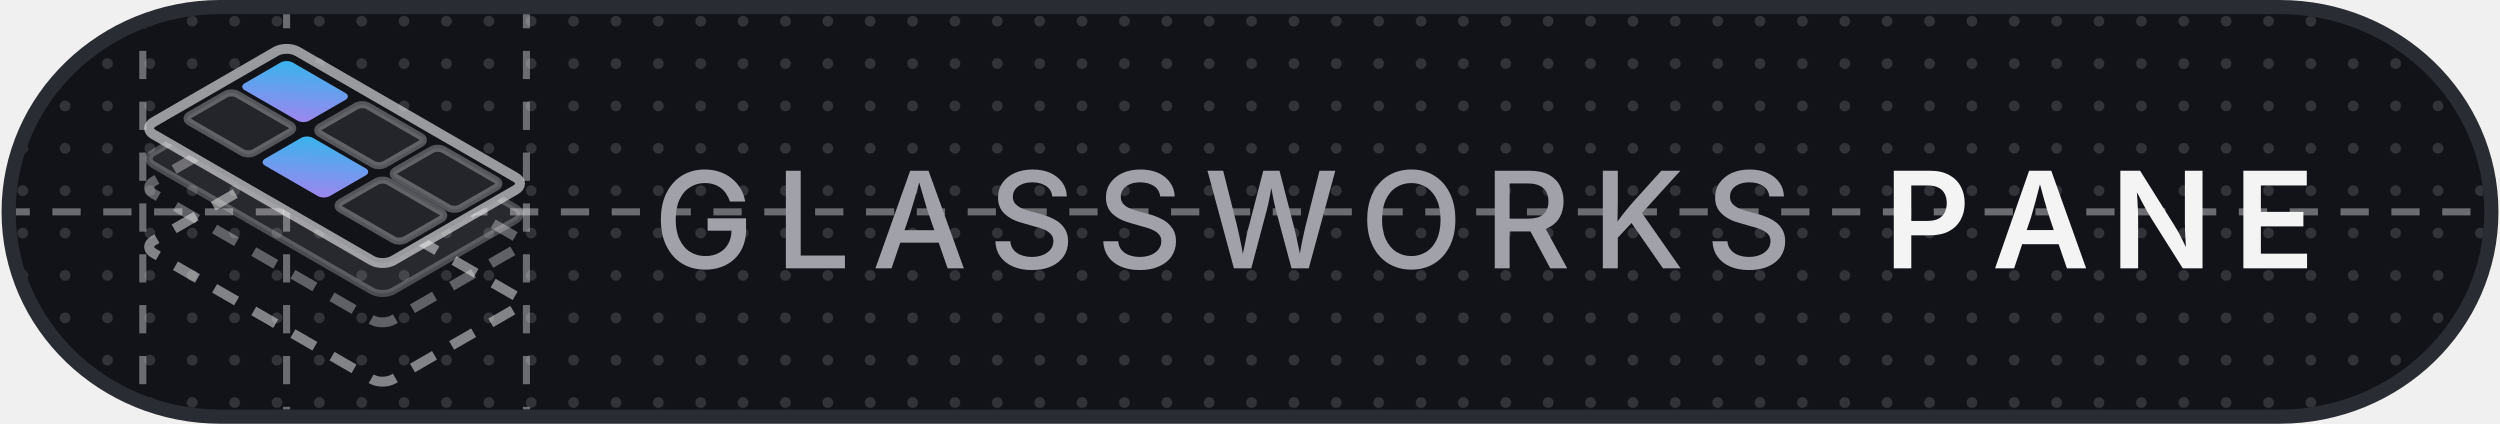
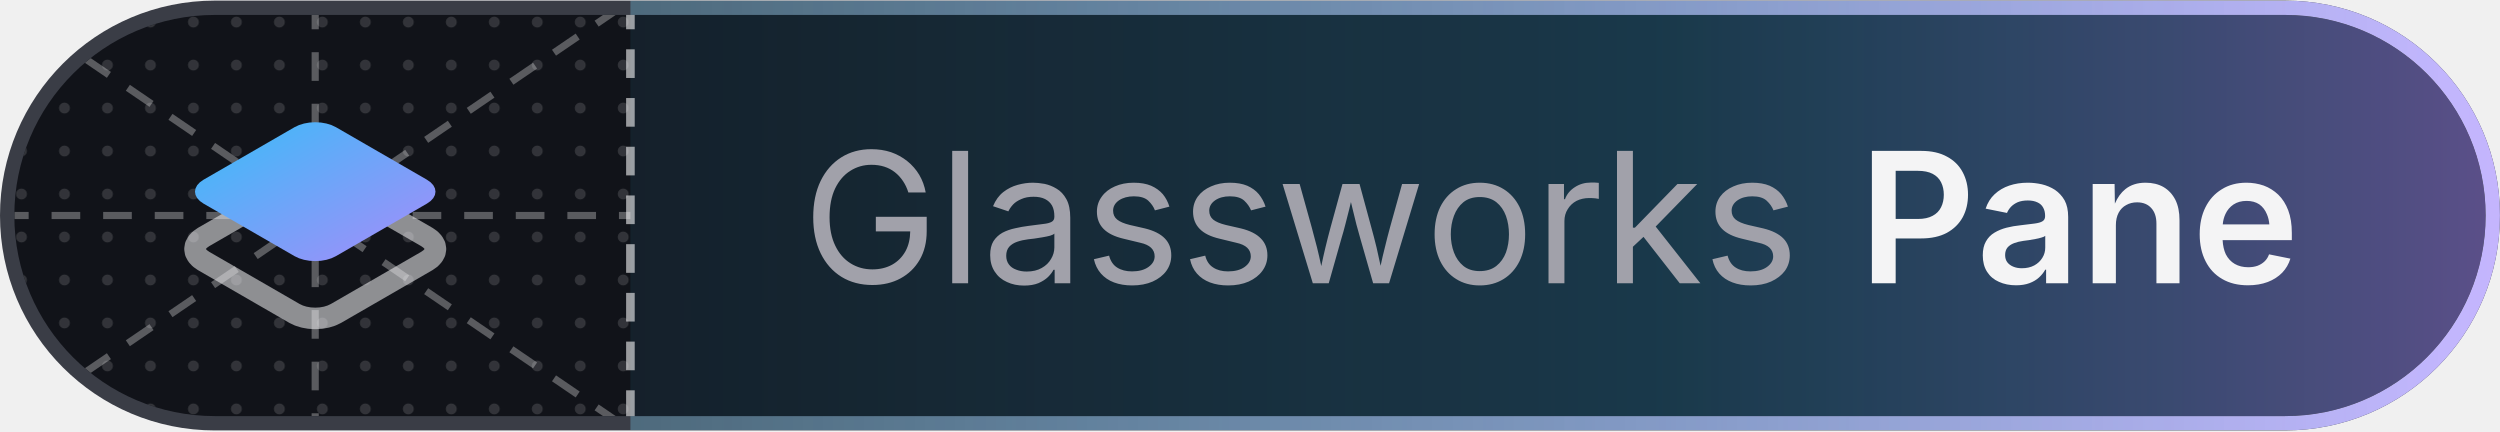
- <svg xmlns="http://www.w3.org/2000/svg" role="img" aria-label="Glassworks pane" viewBox="0 0 176.78 30" width="177" height="30">
+ <svg xmlns="http://www.w3.org/2000/svg" role="img" aria-label="Glassworks Pane" viewBox="0 0 174.49 30" width="174" height="30">
  <defs>
    <linearGradient id="lit" x1="0" y1="0" x2="1" y2="1">
      <stop offset="0" stop-color="#38bdf8" />
      <stop offset="1" stop-color="#a78bfa" />
    </linearGradient>
    <linearGradient id="litH" x1="0" y1="0" x2="1" y2="0">
      <stop offset="0" stop-color="#38bdf8" />
      <stop offset="1" stop-color="#a78bfa" />
    </linearGradient>
    <linearGradient id="ember" x1="0" y1="0" x2="1" y2="1">
      <stop offset="0" stop-color="#fdba74" />
      <stop offset="1" stop-color="#f43f5e" />
    </linearGradient>
    <linearGradient id="emberH" x1="0" y1="0" x2="1" y2="0">
      <stop offset="0" stop-color="#fdba74" />
      <stop offset="1" stop-color="#f43f5e" />
    </linearGradient>
    <pattern id="dot" width="3" height="3" patternUnits="userSpaceOnUse">
      <circle cx="1.5" cy="1.5" r=".38" fill="#ffffff" fill-opacity=".14" />
    </pattern>
    <pattern id="dotL" width="9" height="9" patternUnits="userSpaceOnUse">
      <circle cx="4.5" cy="4.5" r=".9" fill="#ffffff" fill-opacity=".09" />
    </pattern>
    <radialGradient id="haze" cx=".5" cy="0" r=".9">
      <stop offset="0" stop-color="#ffffff" stop-opacity=".06" />
      <stop offset="1" stop-color="#ffffff" stop-opacity="0" />
    </radialGradient>
    <radialGradient id="litHaze" cx=".1" cy=".5" r=".7">
      <stop offset="0" stop-color="#38bdf8" stop-opacity=".22" />
      <stop offset=".6" stop-color="#a78bfa" stop-opacity=".06" />
      <stop offset="1" stop-color="#a78bfa" stop-opacity="0" />
    </radialGradient>
    <radialGradient id="emberHaze" cx=".05" cy="1" r=".8">
      <stop offset="0" stop-color="#f43f5e" stop-opacity=".2" />
      <stop offset=".6" stop-color="#fdba74" stop-opacity=".05" />
      <stop offset="1" stop-color="#fdba74" stop-opacity="0" />
    </radialGradient>
    <filter id="softL" x="-50%" y="-50%" width="200%" height="200%">
      <feGaussianBlur stdDeviation="8" />
    </filter>
  </defs>
+   <defs>
+     <linearGradient id="sweep" gradientUnits="userSpaceOnUse" x1="44" y1="0" x2="174.488" y2="0">
+       <stop offset="0" stop-color="#38bdf8" stop-opacity="0.08" />
+       <stop offset=".55" stop-color="#38bdf8" stop-opacity="0.22" />
+       <stop offset="1" stop-color="#a78bfa" stop-opacity="0.5" />
+     </linearGradient>
+     <linearGradient id="rim" gradientUnits="userSpaceOnUse" x1="44" y1="0" x2="174.488" y2="0">
+       <stop offset="0" stop-color="#7dd3fc" />
+       <stop offset="1" stop-color="#c4b5fd" />
+     </linearGradient>
+     <linearGradient id="ramp" gradientUnits="userSpaceOnUse" x1="44" y1="0" x2="170.488" y2="0">
+       <stop offset="0" stop-color="#fff" stop-opacity=".3" />
+       <stop offset="1" stop-color="#fff" />
+     </linearGradient>
+     <mask id="lit-edge" maskUnits="userSpaceOnUse" x="44" y="0" width="130.488" height="30">
+       <rect x="44" width="130.488" height="30" fill="url(#ramp)" />
+     </mask>
+   </defs>
  <clipPath id="clip">
-     <rect x="1" y="1" width="174.78" height="28" rx="14.5" />
+     <rect x="1" y="1" width="172.488" height="28" rx="14" />
  </clipPath>
-   <rect x=".5" y=".5" width="175.78" height="29" rx="15" fill="#111319" />
+   <rect x=".5" y=".5" width="173.488" height="29" rx="14.5" fill="#111319" />
  <g clip-path="url(#clip)">
-     <rect width="176.78" height="30" fill="url(#dot)" />
-     <path d="M10.00 0V30M20.18 0V30M37.16 0V30" stroke="#f4f4f5" stroke-opacity="0.4" stroke-width="0.5" stroke-dasharray="2 1.6" fill="none" />
-     <path d="M0 15H176.78" stroke="#f4f4f5" stroke-opacity="0.4" stroke-width="0.5" stroke-dasharray="2 1.6" fill="none" />
-     <g transform="matrix(0.08487049 0.049 -0.08487049 0.049 20.18446 11.6)">
-       <rect x="0" y="0" width="200" height="120" rx="9" fill="none" stroke="#f4f4f5" stroke-opacity="0.5" stroke-width=".7" stroke-dasharray="1.8 1.4" vector-effect="non-scaling-stroke" />
-     </g>
-     <g transform="matrix(0.08487049 0.049 -0.08487049 0.049 20.18446 7.4)">
-       <rect x="0" y="0" width="200" height="120" rx="9" fill="none" stroke="#f4f4f5" stroke-opacity="0.35" stroke-width=".7" stroke-dasharray="1.8 1.4" vector-effect="non-scaling-stroke" />
-     </g>
-     <g transform="matrix(0.08487049 0.049 -0.08487049 0.049 20.18446 5.356)">
-       <rect x="0" y="0" width="200" height="120" rx="9" fill="#f4f4f5" fill-opacity=".1" stroke="#f4f4f5" stroke-opacity=".25" stroke-width=".5" vector-effect="non-scaling-stroke" />
-     </g>
-     <g transform="matrix(0.08487049 0.049 -0.08487049 0.049 20.18446 3.2)">
-       <rect x="0" y="0" width="200" height="120" rx="9" fill="#111319" stroke="#f4f4f5" stroke-opacity="0.6" stroke-width=".7" vector-effect="non-scaling-stroke" />
-       <rect x="10" y="10" width="54" height="40" rx="5" fill="url(#lit)" fill-opacity=".95" vector-effect="non-scaling-stroke" />
-       <rect x="73" y="10" width="54" height="40" rx="5" fill="#f4f4f5" fill-opacity=".08" stroke="#f4f4f5" stroke-opacity=".3" stroke-width=".5" vector-effect="non-scaling-stroke" />
-       <rect x="136" y="10" width="54" height="40" rx="5" fill="#f4f4f5" fill-opacity=".08" stroke="#f4f4f5" stroke-opacity=".3" stroke-width=".5" vector-effect="non-scaling-stroke" />
-       <rect x="10" y="56" width="54" height="40" rx="5" fill="#f4f4f5" fill-opacity=".08" stroke="#f4f4f5" stroke-opacity=".3" stroke-width=".5" vector-effect="non-scaling-stroke" />
-       <rect x="73" y="56" width="54" height="40" rx="5" fill="url(#lit)" fill-opacity=".95" vector-effect="non-scaling-stroke" />
-       <rect x="136" y="56" width="54" height="40" rx="5" fill="#f4f4f5" fill-opacity=".08" stroke="#f4f4f5" stroke-opacity=".3" stroke-width=".5" vector-effect="non-scaling-stroke" />
-     </g>
-     <path d="M49.83 19.09L49.83 19.09Q48.89 19.09 48.18 18.66Q47.48 18.23 47.08 17.43Q46.68 16.64 46.68 15.55L46.68 15.55Q46.68 14.44 47.08 13.65Q47.49 12.85 48.19 12.42Q48.89 12.00 49.78 12.00L49.78 12.00Q50.34 12.00 50.82 12.16Q51.31 12.32 51.69 12.63Q52.07 12.93 52.32 13.35Q52.57 13.77 52.65 14.27L52.65 14.27L51.57 14.27Q51.47 13.97 51.31 13.73Q51.15 13.48 50.92 13.31Q50.70 13.14 50.41 13.05Q50.13 12.96 49.79 12.96L49.79 12.96Q49.21 12.96 48.74 13.26Q48.27 13.55 48.00 14.13Q47.73 14.71 47.73 15.54Q47.73 16.38 48.00 16.95Q48.27 17.53 48.75 17.83Q49.22 18.13 49.83 18.13L49.83 18.13Q50.39 18.13 50.80 17.90Q51.22 17.68 51.45 17.26L51.45 17.26Q51.67 16.87 51.68 16.33L51.68 16.33L49.99 16.33L49.99 15.46L52.71 15.46L52.71 16.25Q52.71 17.12 52.34 17.76Q51.97 18.40 51.32 18.74Q50.67 19.09 49.83 19.09ZM59.71 19.00L55.53 19.00L55.53 12.09L56.58 12.09L56.58 18.09L59.71 18.09L59.71 19.00ZM63.01 19.00L61.87 19.00L64.33 12.09L65.63 12.09L68.13 19.00L66.98 19.00L66.35 17.18L63.63 17.18L63.01 19.00ZM63.93 16.30L66.04 16.30L65.64 15.15Q65.48 14.69 65.30 14.05L65.30 14.05Q65.15 13.56 64.97 12.92L64.97 12.92Q64.80 13.57 64.65 14.06L64.65 14.06Q64.46 14.71 64.32 15.15L64.32 15.15L63.93 16.30ZM72.95 19.12L72.95 19.12Q72.18 19.12 71.61 18.87Q71.04 18.62 70.71 18.17Q70.39 17.71 70.36 17.08L70.36 17.08L71.42 17.08Q71.45 17.46 71.66 17.70Q71.88 17.95 72.21 18.07Q72.55 18.19 72.95 18.19L72.95 18.19Q73.39 18.19 73.73 18.05Q74.07 17.91 74.27 17.66Q74.47 17.41 74.47 17.07L74.47 17.07Q74.47 16.77 74.29 16.58Q74.12 16.39 73.83 16.26Q73.53 16.13 73.16 16.04L73.16 16.04L72.35 15.81Q71.50 15.59 71.02 15.14Q70.55 14.70 70.55 13.99L70.55 13.99Q70.55 13.39 70.87 12.94Q71.19 12.49 71.75 12.24Q72.30 12.00 73.00 12.00L73.00 12.00Q73.71 12.00 74.25 12.24Q74.79 12.49 75.10 12.92Q75.41 13.35 75.42 13.91L75.42 13.91L74.39 13.91Q74.34 13.43 73.95 13.17Q73.56 12.91 72.98 12.91L72.98 12.91Q72.56 12.91 72.25 13.04Q71.94 13.17 71.77 13.40Q71.60 13.63 71.60 13.93L71.60 13.93Q71.60 14.25 71.80 14.46Q72.01 14.66 72.30 14.78Q72.59 14.89 72.85 14.96L72.85 14.96L73.52 15.14Q73.85 15.22 74.20 15.37Q74.55 15.51 74.85 15.73Q75.15 15.96 75.33 16.29Q75.51 16.62 75.51 17.09L75.51 17.09Q75.51 17.67 75.21 18.13Q74.91 18.59 74.34 18.85Q73.76 19.12 72.95 19.12ZM80.59 19.12L80.59 19.12Q79.81 19.12 79.24 18.87Q78.67 18.62 78.35 18.17Q78.03 17.71 78.00 17.08L78.00 17.08L79.06 17.08Q79.09 17.46 79.30 17.70Q79.51 17.95 79.85 18.07Q80.19 18.19 80.58 18.19L80.58 18.19Q81.03 18.19 81.37 18.05Q81.71 17.91 81.91 17.66Q82.11 17.41 82.11 17.07L82.11 17.07Q82.11 16.77 81.93 16.58Q81.76 16.39 81.46 16.26Q81.17 16.13 80.79 16.04L80.79 16.04L79.99 15.81Q79.14 15.59 78.66 15.14Q78.19 14.70 78.19 13.99L78.19 13.99Q78.19 13.39 78.51 12.94Q78.83 12.49 79.39 12.24Q79.94 12.00 80.64 12.00L80.64 12.00Q81.35 12.00 81.89 12.24Q82.43 12.49 82.73 12.92Q83.04 13.35 83.06 13.91L83.06 13.91L82.03 13.91Q81.98 13.43 81.59 13.17Q81.20 12.91 80.61 12.91L80.61 12.91Q80.19 12.91 79.89 13.04Q79.58 13.17 79.41 13.40Q79.24 13.63 79.24 13.93L79.24 13.93Q79.24 14.25 79.44 14.46Q79.64 14.66 79.93 14.78Q80.22 14.89 80.49 14.96L80.49 14.96L81.16 15.14Q81.49 15.22 81.84 15.37Q82.19 15.51 82.49 15.73Q82.78 15.96 82.97 16.29Q83.15 16.62 83.15 17.09L83.15 17.09Q83.15 17.67 82.85 18.13Q82.55 18.59 81.97 18.85Q81.40 19.12 80.59 19.12ZM88.48 19.00L87.25 19.00L85.38 12.09L86.49 12.09L87.49 16.05Q87.58 16.42 87.66 16.81Q87.74 17.20 87.82 17.61L87.82 17.61Q87.85 17.79 87.88 17.98L87.88 17.98Q87.92 17.79 87.96 17.61L87.96 17.61Q88.04 17.20 88.12 16.81Q88.20 16.42 88.30 16.05L88.30 16.05L89.33 12.09L90.48 12.09L91.50 16.05Q91.60 16.42 91.68 16.81Q91.77 17.20 91.85 17.61L91.85 17.61Q91.88 17.79 91.92 17.97L91.92 17.97L91.98 17.61Q92.06 17.20 92.14 16.81Q92.23 16.42 92.31 16.05L92.31 16.05L93.31 12.09L94.43 12.09L92.55 19.00L91.33 19.00L90.23 14.90Q90.10 14.42 90.00 13.86L90.00 13.86Q89.95 13.59 89.90 13.31L89.90 13.31Q89.85 13.57 89.81 13.81L89.81 13.81Q89.71 14.37 89.57 14.90L89.57 14.90L88.48 19.00ZM99.82 19.09L99.82 19.09Q98.92 19.09 98.21 18.67Q97.50 18.24 97.10 17.45Q96.69 16.65 96.69 15.55L96.69 15.55Q96.69 14.44 97.10 13.64Q97.50 12.85 98.21 12.42Q98.92 12.00 99.82 12.00L99.82 12.00Q100.71 12.00 101.41 12.42Q102.12 12.85 102.52 13.64Q102.93 14.44 102.93 15.55L102.93 15.55Q102.93 16.65 102.52 17.45Q102.12 18.24 101.41 18.67Q100.71 19.09 99.82 19.09ZM99.82 18.13L99.82 18.13Q100.40 18.13 100.87 17.83Q101.34 17.54 101.61 16.96Q101.88 16.38 101.88 15.55L101.88 15.55Q101.88 14.70 101.61 14.13Q101.34 13.55 100.87 13.26Q100.40 12.96 99.82 12.96L99.82 12.96Q99.22 12.96 98.75 13.26Q98.28 13.55 98.01 14.13Q97.74 14.71 97.74 15.55L97.74 15.55Q97.74 16.38 98.01 16.96Q98.28 17.53 98.75 17.83Q99.22 18.13 99.82 18.13ZM106.77 19.00L105.72 19.00L105.72 12.09L108.19 12.09Q108.99 12.09 109.53 12.36Q110.06 12.64 110.32 13.13Q110.59 13.62 110.59 14.26L110.59 14.26Q110.59 14.90 110.32 15.38Q110.05 15.86 109.52 16.12L109.52 16.12Q109.43 16.17 109.33 16.21L109.33 16.21L110.85 19.00L109.65 19.00L108.25 16.39Q108.22 16.39 108.18 16.39L108.18 16.39L106.77 16.39L106.77 19.00ZM106.77 12.99L106.77 15.48L108.08 15.48Q108.59 15.48 108.91 15.34Q109.22 15.19 109.37 14.92Q109.52 14.64 109.52 14.26L109.52 14.26Q109.52 13.87 109.37 13.59Q109.22 13.30 108.90 13.15Q108.59 12.99 108.07 12.99L108.07 12.99L106.77 12.99ZM114.43 19.00L113.37 19.00L113.37 12.09L114.43 12.09L114.43 14.30L114.41 15.68Q114.50 15.56 114.58 15.45L114.58 15.45Q114.80 15.15 115.05 14.85Q115.29 14.55 115.57 14.24L115.57 14.24L117.51 12.09L118.86 12.09L116.14 15.08L118.88 19.00L117.63 19.00L115.40 15.79L114.43 16.83L114.43 19.00ZM123.72 19.12L123.72 19.12Q122.95 19.12 122.38 18.87Q121.81 18.62 121.49 18.17Q121.16 17.71 121.13 17.08L121.13 17.08L122.19 17.08Q122.22 17.46 122.44 17.70Q122.65 17.95 122.99 18.07Q123.32 18.19 123.72 18.19L123.72 18.19Q124.16 18.19 124.50 18.05Q124.84 17.91 125.04 17.66Q125.24 17.41 125.24 17.07L125.24 17.07Q125.24 16.77 125.07 16.58Q124.89 16.39 124.60 16.26Q124.30 16.13 123.93 16.04L123.93 16.04L123.12 15.81Q122.27 15.59 121.80 15.14Q121.32 14.70 121.32 13.99L121.32 13.99Q121.32 13.39 121.64 12.94Q121.97 12.49 122.52 12.24Q123.07 12.00 123.77 12.00L123.77 12.00Q124.48 12.00 125.02 12.24Q125.56 12.49 125.87 12.92Q126.18 13.35 126.19 13.91L126.19 13.91L125.16 13.91Q125.11 13.43 124.72 13.17Q124.34 12.91 123.75 12.91L123.75 12.91Q123.33 12.91 123.02 13.04Q122.71 13.17 122.54 13.40Q122.37 13.63 122.37 13.93L122.37 13.93Q122.37 14.25 122.58 14.46Q122.78 14.66 123.07 14.78Q123.36 14.89 123.62 14.96L123.62 14.96L124.29 15.14Q124.62 15.22 124.97 15.37Q125.32 15.51 125.62 15.73Q125.92 15.96 126.10 16.29Q126.28 16.62 126.28 17.09L126.28 17.09Q126.28 17.67 125.98 18.13Q125.68 18.59 125.11 18.85Q124.54 19.12 123.72 19.12Z" fill="#a1a1aa" />
-     <path d="M135.21 19.00L133.97 19.00L133.97 12.09L136.56 12.09Q137.35 12.09 137.89 12.39Q138.43 12.68 138.71 13.20Q138.99 13.72 138.99 14.38L138.99 14.38Q138.99 15.04 138.71 15.55Q138.43 16.07 137.88 16.37Q137.33 16.66 136.54 16.66L136.54 16.66L135.21 16.66L135.21 19.00ZM135.21 13.13L135.21 15.64L136.37 15.64Q136.84 15.64 137.14 15.48Q137.44 15.32 137.58 15.03Q137.72 14.74 137.72 14.38Q137.72 14.01 137.58 13.73Q137.44 13.44 137.14 13.29Q136.84 13.13 136.36 13.13L136.36 13.13L135.21 13.13ZM142.49 19.00L141.14 19.00L143.55 12.09L145.12 12.09L147.59 19.00L146.23 19.00L145.64 17.29L143.06 17.29L142.49 19.00ZM143.38 16.29L145.30 16.29L145.00 15.41Q144.82 14.85 144.62 14.15L144.62 14.15Q144.48 13.65 144.32 13.05L144.32 13.05Q144.17 13.66 144.03 14.16L144.03 14.16Q143.84 14.87 143.68 15.41L143.68 15.41L143.38 16.29ZM151.27 19.00L150.01 19.00L150.01 12.09L151.41 12.09L153.80 15.90Q153.95 16.13 154.12 16.43Q154.28 16.73 154.46 17.10L154.46 17.10Q154.56 17.29 154.65 17.50L154.65 17.50Q154.64 17.31 154.63 17.12L154.63 17.12Q154.60 16.71 154.59 16.34Q154.58 15.97 154.58 15.72L154.58 15.72L154.58 12.09L155.83 12.09L155.83 19.00L154.43 19.00L152.27 15.57Q152.07 15.24 151.88 14.92Q151.70 14.60 151.49 14.20L151.49 14.20Q151.36 13.93 151.18 13.61L151.18 13.61Q151.20 13.90 151.22 14.18L151.22 14.18Q151.24 14.64 151.26 14.99Q151.27 15.35 151.27 15.57L151.27 15.57L151.27 19.00ZM163.23 19.00L158.72 19.00L158.72 12.09L163.21 12.09L163.21 13.13L159.96 13.13L159.96 15.00L162.97 15.00L162.97 16.03L159.96 16.03L159.96 17.96L163.23 17.96L163.23 19.00Z" fill="#f4f4f5" />
+     <rect width="44" height="30" fill="url(#dot)" />
+     <path d="M0 0L44 30M0 30L44 0M22 0V30M0 15H44" stroke="#f4f4f5" stroke-opacity="0.32" stroke-width="0.5" stroke-dasharray="2 1.6" fill="none" />
+     <rect x="44" width="130.488" height="30" fill="url(#sweep)" />
  </g>
-   <rect x=".5" y=".5" width="175.78" height="29" rx="15" fill="none" stroke="#2a2c33" />
+   <path d="M44 0V30" stroke="#f4f4f5" stroke-opacity="0.6" stroke-width="0.6" stroke-dasharray="2 1.4" fill="none" />
+   <rect x=".5" y=".5" width="173.488" height="29" rx="14.5" fill="none" stroke="#3a3d46" />
+   <rect x=".5" y=".5" width="173.488" height="29" rx="14.5" fill="none" stroke="url(#rim)" mask="url(#lit-edge)" />
+   <g transform="translate(12 5) scale(0.1667)">
+     <path d="M106.77 69.00L108.29 70.07L109.42 71.29L110.12 72.62L110.35 74.00L110.12 75.38L109.42 76.71L108.29 77.93L106.77 79.00L68.66 101.00L66.80 101.88L64.69 102.53L62.39 102.94L60.00 103.07L57.61 102.94L55.31 102.53L53.20 101.88L51.34 101.00L13.23 79.00L11.71 77.93L10.58 76.71L9.88 75.38L9.65 74.00L9.88 72.62L10.58 71.29L11.71 70.07L13.23 69.00L51.34 47.00L53.20 46.12L55.31 45.47L57.61 45.06L60.00 44.93L62.39 45.06L64.69 45.47L66.80 46.12L68.66 47.00Z" fill="none" stroke="#f4f4f5" stroke-opacity="0.55" stroke-width="9" stroke-linejoin="round" />
+     <path d="M106.77 45.00L108.29 46.07L109.42 47.29L110.12 48.62L110.35 50.00L110.12 51.38L109.42 52.71L108.29 53.93L106.77 55.00L68.66 77.00L66.80 77.88L64.69 78.53L62.39 78.94L60.00 79.07L57.61 78.94L55.31 78.53L53.20 77.88L51.34 77.00L13.23 55.00L11.71 53.93L10.58 52.71L9.88 51.38L9.65 50.00L9.88 48.62L10.58 47.29L11.71 46.07L13.23 45.00L51.34 23.00L53.20 22.12L55.31 21.47L57.61 21.06L60.00 20.93L62.39 21.06L64.69 21.47L66.80 22.12L68.66 23.00Z" fill="url(#lit)" />
+   </g>
+   <path d="M60.89 19.85L60.89 19.85Q59.66 19.85 58.73 19.28Q57.80 18.70 57.28 17.64Q56.76 16.57 56.76 15.12L56.76 15.12Q56.76 13.65 57.28 12.58Q57.80 11.52 58.72 10.94Q59.63 10.37 60.82 10.37L60.82 10.37Q61.55 10.37 62.19 10.58Q62.82 10.80 63.32 11.20Q63.83 11.61 64.16 12.16Q64.49 12.72 64.61 13.39L64.61 13.39L63.40 13.39Q63.26 12.94 63.02 12.59Q62.78 12.23 62.46 11.98Q62.13 11.72 61.72 11.59Q61.31 11.46 60.82 11.46L60.82 11.46Q60.01 11.46 59.35 11.88Q58.69 12.29 58.29 13.11Q57.90 13.93 57.90 15.12L57.90 15.12Q57.90 16.29 58.30 17.11Q58.69 17.92 59.37 18.34Q60.04 18.76 60.89 18.76L60.89 18.76Q61.67 18.76 62.27 18.43Q62.86 18.10 63.20 17.49L63.20 17.49Q63.52 16.90 63.53 16.11L63.53 16.11L61.13 16.11L61.13 15.09L64.68 15.09L64.68 16.10Q64.68 17.24 64.19 18.09Q63.70 18.93 62.85 19.39Q62.00 19.85 60.89 19.85ZM66.46 10.49L67.57 10.49L67.57 19.73L66.46 19.73L66.46 10.49ZM71.47 19.89L71.47 19.89Q70.81 19.89 70.28 19.64Q69.74 19.40 69.43 18.92Q69.11 18.44 69.11 17.76L69.11 17.76Q69.11 17.16 69.34 16.79Q69.58 16.42 69.97 16.20Q70.37 15.99 70.85 15.89Q71.32 15.78 71.81 15.72L71.81 15.72Q72.43 15.64 72.82 15.59Q73.21 15.55 73.40 15.44Q73.59 15.34 73.59 15.09L73.59 15.09L73.59 15.05Q73.59 14.61 73.43 14.31Q73.26 14.01 72.94 13.85Q72.62 13.69 72.14 13.69L72.14 13.69Q71.64 13.69 71.29 13.85Q70.93 14.00 70.71 14.23Q70.49 14.47 70.38 14.71L70.38 14.71L69.31 14.35Q69.57 13.72 70.03 13.36Q70.48 13.01 71.03 12.86Q71.57 12.71 72.10 12.71L72.10 12.71Q72.45 12.71 72.90 12.79Q73.34 12.88 73.75 13.13Q74.16 13.37 74.43 13.86Q74.70 14.35 74.70 15.16L74.70 15.16L74.70 19.73L73.61 19.73L73.61 18.79L73.53 18.79Q73.41 19.03 73.15 19.29Q72.89 19.54 72.48 19.72Q72.06 19.89 71.47 19.89ZM71.66 18.91L71.66 18.91Q72.28 18.91 72.71 18.66Q73.14 18.42 73.36 18.03Q73.59 17.65 73.59 17.22L73.59 17.22L73.59 16.26Q73.52 16.34 73.29 16.41Q73.06 16.47 72.76 16.52Q72.47 16.57 72.19 16.61Q71.92 16.64 71.76 16.66L71.76 16.66Q71.35 16.71 71.00 16.83Q70.65 16.95 70.44 17.18Q70.23 17.42 70.23 17.81L70.23 17.81Q70.23 18.17 70.42 18.42Q70.60 18.66 70.93 18.78Q71.25 18.91 71.66 18.91ZM79.02 19.88L79.02 19.88Q78.31 19.88 77.75 19.67Q77.20 19.46 76.84 19.05Q76.48 18.64 76.35 18.05L76.35 18.05L77.41 17.80Q77.56 18.37 77.97 18.63Q78.39 18.90 79.01 18.90L79.01 18.90Q79.73 18.90 80.16 18.59Q80.59 18.28 80.59 17.85L80.59 17.85Q80.59 17.49 80.34 17.25Q80.09 17.01 79.58 16.90L79.58 16.90L78.42 16.62Q77.48 16.40 77.02 15.93Q76.56 15.46 76.56 14.73L76.56 14.73Q76.56 14.14 76.90 13.68Q77.23 13.22 77.81 12.97Q78.39 12.71 79.13 12.71L79.13 12.71Q79.84 12.71 80.34 12.92Q80.84 13.14 81.16 13.51Q81.47 13.89 81.62 14.38L81.62 14.38L80.61 14.64Q80.47 14.27 80.14 13.96Q79.81 13.66 79.14 13.66L79.14 13.66Q78.52 13.66 78.10 13.94Q77.69 14.23 77.69 14.66L77.69 14.66Q77.69 15.05 77.97 15.28Q78.25 15.51 78.86 15.66L78.86 15.66L79.91 15.90Q80.85 16.13 81.30 16.60Q81.75 17.06 81.75 17.78L81.75 17.78Q81.75 18.38 81.41 18.86Q81.07 19.33 80.45 19.61Q79.83 19.88 79.02 19.88ZM85.72 19.88L85.72 19.88Q85.01 19.88 84.45 19.67Q83.90 19.46 83.54 19.05Q83.18 18.64 83.06 18.05L83.06 18.05L84.12 17.80Q84.26 18.37 84.68 18.63Q85.09 18.90 85.71 18.90L85.71 18.90Q86.44 18.90 86.87 18.59Q87.30 18.28 87.30 17.85L87.30 17.85Q87.30 17.49 87.05 17.25Q86.80 17.01 86.28 16.90L86.28 16.90L85.13 16.62Q84.18 16.40 83.73 15.93Q83.27 15.46 83.27 14.73L83.27 14.73Q83.27 14.14 83.60 13.68Q83.94 13.22 84.52 12.97Q85.10 12.71 85.83 12.71L85.83 12.71Q86.55 12.71 87.05 12.92Q87.55 13.14 87.86 13.51Q88.17 13.89 88.33 14.38L88.33 14.38L87.32 14.64Q87.17 14.27 86.84 13.96Q86.51 13.66 85.84 13.66L85.84 13.66Q85.22 13.66 84.81 13.94Q84.40 14.23 84.40 14.66L84.40 14.66Q84.40 15.05 84.67 15.28Q84.95 15.51 85.56 15.66L85.56 15.66L86.61 15.90Q87.55 16.13 88.00 16.60Q88.46 17.06 88.46 17.78L88.46 17.78Q88.46 18.38 88.11 18.86Q87.77 19.33 87.15 19.61Q86.53 19.88 85.72 19.88ZM92.74 19.73L91.63 19.73L89.52 12.80L90.71 12.80L91.55 15.82Q91.72 16.44 91.92 17.22L91.92 17.22Q92.07 17.82 92.22 18.53L92.22 18.53Q92.36 17.85 92.50 17.27L92.50 17.27Q92.69 16.48 92.87 15.82L92.87 15.82L93.70 12.80L94.89 12.80L95.71 15.82Q95.89 16.46 96.08 17.24L96.08 17.24Q96.21 17.83 96.36 18.51L96.36 18.51Q96.50 17.84 96.65 17.26L96.65 17.26Q96.84 16.47 97.02 15.82L97.02 15.82L97.86 12.80L99.05 12.80L96.95 19.73L95.84 19.73L94.94 16.59Q94.80 16.11 94.67 15.62Q94.54 15.12 94.42 14.60L94.42 14.60Q94.35 14.33 94.29 14.06L94.29 14.06Q94.22 14.33 94.16 14.60L94.16 14.60Q94.03 15.12 93.90 15.62Q93.77 16.13 93.63 16.59L93.63 16.59L92.74 19.73ZM103.28 19.88L103.28 19.88Q102.34 19.88 101.63 19.43Q100.92 18.99 100.52 18.18Q100.13 17.37 100.13 16.31L100.13 16.31Q100.13 15.22 100.52 14.41Q100.92 13.60 101.63 13.16Q102.34 12.71 103.28 12.71L103.28 12.71Q104.23 12.71 104.95 13.16Q105.66 13.60 106.06 14.41Q106.45 15.22 106.45 16.31L106.45 16.31Q106.45 17.37 106.06 18.18Q105.66 18.99 104.95 19.43Q104.23 19.88 103.28 19.88ZM103.28 18.88L103.28 18.88Q103.98 18.88 104.44 18.52Q104.89 18.16 105.11 17.58Q105.32 16.99 105.32 16.31L105.32 16.31Q105.32 15.62 105.11 15.03Q104.89 14.43 104.44 14.07Q103.98 13.71 103.28 13.71L103.28 13.71Q102.59 13.71 102.14 14.07Q101.70 14.43 101.48 15.02Q101.26 15.61 101.26 16.31L101.26 16.31Q101.26 16.99 101.48 17.58Q101.70 18.16 102.14 18.52Q102.59 18.88 103.28 18.88ZM109.19 19.73L108.08 19.73L108.08 12.80L109.16 12.80L109.16 13.86L109.23 13.86Q109.42 13.34 109.92 13.02Q110.41 12.70 111.03 12.70L111.03 12.70Q111.15 12.70 111.32 12.70Q111.49 12.71 111.59 12.72L111.59 12.72L111.59 13.84Q111.54 13.83 111.35 13.80Q111.15 13.78 110.92 13.78L110.92 13.78Q110.43 13.78 110.03 13.98Q109.64 14.19 109.42 14.56Q109.19 14.92 109.19 15.39L109.19 15.39L109.19 19.73ZM113.97 19.73L112.86 19.73L112.86 10.49L113.97 10.49L113.97 15.85L114.11 15.85L117.08 12.80L118.46 12.80L115.56 15.77L118.68 19.73L117.24 19.73L114.71 16.49L113.97 17.18L113.97 19.73ZM122.19 19.88L122.19 19.88Q121.47 19.88 120.92 19.67Q120.36 19.46 120.00 19.05Q119.64 18.64 119.52 18.05L119.52 18.05L120.58 17.80Q120.73 18.37 121.14 18.63Q121.55 18.90 122.17 18.90L122.17 18.90Q122.90 18.90 123.33 18.59Q123.76 18.28 123.76 17.85L123.76 17.85Q123.76 17.49 123.51 17.25Q123.26 17.01 122.74 16.90L122.74 16.90L121.59 16.62Q120.65 16.40 120.19 15.93Q119.73 15.46 119.73 14.73L119.73 14.73Q119.73 14.14 120.06 13.68Q120.40 13.22 120.98 12.97Q121.56 12.71 122.30 12.71L122.30 12.71Q123.01 12.71 123.51 12.92Q124.01 13.14 124.32 13.51Q124.63 13.89 124.79 14.38L124.79 14.38L123.78 14.64Q123.64 14.27 123.30 13.96Q122.97 13.66 122.30 13.66L122.30 13.66Q121.68 13.66 121.27 13.94Q120.86 14.23 120.86 14.66L120.86 14.66Q120.86 15.05 121.14 15.28Q121.42 15.51 122.02 15.66L122.02 15.66L123.07 15.90Q124.01 16.13 124.47 16.60Q124.92 17.06 124.92 17.78L124.92 17.78Q124.92 18.38 124.58 18.86Q124.23 19.33 123.61 19.61Q123.00 19.88 122.19 19.88Z" fill="#a1a1aa" />
+   <path d="M132.31 19.73L130.65 19.73L130.65 10.49L134.11 10.49Q135.17 10.49 135.89 10.89Q136.62 11.28 136.99 11.98Q137.36 12.67 137.36 13.55L137.36 13.55Q137.36 14.43 136.99 15.12Q136.61 15.81 135.88 16.21Q135.15 16.60 134.08 16.60L134.08 16.60L132.31 16.60L132.31 19.73ZM132.31 11.88L132.31 15.24L133.87 15.24Q134.49 15.24 134.89 15.02Q135.29 14.81 135.48 14.42Q135.67 14.04 135.67 13.55Q135.67 13.06 135.48 12.68Q135.29 12.30 134.89 12.09Q134.49 11.88 133.85 11.88L133.85 11.88L132.31 11.88ZM140.71 19.87L140.71 19.87Q140.05 19.87 139.52 19.63Q138.99 19.40 138.69 18.93Q138.39 18.46 138.39 17.78L138.39 17.78Q138.39 17.19 138.61 16.81Q138.83 16.42 139.20 16.20Q139.58 15.97 140.05 15.85Q140.52 15.73 141.03 15.68L141.03 15.68Q141.63 15.61 142.01 15.56Q142.39 15.51 142.56 15.40Q142.74 15.29 142.74 15.05L142.74 15.05L142.74 15.02Q142.74 14.68 142.60 14.44Q142.47 14.20 142.20 14.08Q141.93 13.95 141.53 13.95L141.53 13.95Q141.13 13.95 140.83 14.07Q140.54 14.20 140.35 14.40Q140.17 14.60 140.08 14.82L140.08 14.82L138.59 14.52Q138.79 13.91 139.22 13.51Q139.65 13.11 140.24 12.91Q140.83 12.71 141.53 12.71L141.53 12.71Q142.01 12.71 142.51 12.82Q143.01 12.94 143.43 13.21Q143.84 13.49 144.10 13.94Q144.35 14.40 144.35 15.10L144.35 15.10L144.35 19.73L142.81 19.73L142.81 18.78L142.75 18.78Q142.59 19.07 142.32 19.32Q142.05 19.57 141.65 19.72Q141.25 19.87 140.71 19.87ZM141.12 18.68L141.12 18.68Q141.62 18.68 141.99 18.48Q142.35 18.28 142.55 17.95Q142.75 17.63 142.75 17.24L142.75 17.24L142.75 16.42Q142.67 16.49 142.48 16.54Q142.29 16.60 142.06 16.64Q141.83 16.69 141.60 16.72Q141.38 16.75 141.22 16.77L141.22 16.77Q140.86 16.82 140.57 16.93Q140.28 17.04 140.11 17.24Q139.95 17.44 139.95 17.76L139.95 17.76Q139.95 18.06 140.10 18.26Q140.25 18.46 140.52 18.57Q140.78 18.68 141.12 18.68ZM147.68 15.67L147.68 15.67L147.68 19.73L146.06 19.73L146.06 12.80L147.59 12.80L147.61 14.17Q147.89 13.52 148.34 13.16L148.34 13.16Q148.90 12.71 149.75 12.71L149.75 12.71Q150.47 12.71 151.00 13.01Q151.53 13.32 151.83 13.90Q152.12 14.48 152.12 15.32L152.12 15.32L152.12 19.73L150.51 19.73L150.51 15.57Q150.51 14.87 150.15 14.48Q149.79 14.08 149.16 14.08L149.16 14.08Q148.73 14.08 148.40 14.27Q148.06 14.45 147.87 14.81Q147.68 15.17 147.68 15.67ZM156.90 19.87L156.90 19.87Q155.85 19.87 155.10 19.43Q154.34 18.99 153.94 18.19Q153.53 17.39 153.53 16.31L153.53 16.31Q153.53 15.23 153.93 14.43Q154.33 13.62 155.07 13.17Q155.80 12.71 156.79 12.71L156.79 12.71Q157.42 12.71 158.00 12.91Q158.57 13.12 159.02 13.55Q159.46 13.98 159.71 14.64Q159.96 15.30 159.96 16.21L159.96 16.21L159.96 16.72L155.13 16.72Q155.16 17.29 155.35 17.70L155.35 17.70Q155.58 18.15 155.98 18.38Q156.38 18.61 156.92 18.61L156.92 18.61Q157.27 18.61 157.56 18.51Q157.85 18.40 158.06 18.20Q158.27 18.00 158.37 17.71L158.37 17.71L159.86 18.01Q159.69 18.57 159.29 18.99Q158.88 19.41 158.28 19.64Q157.67 19.87 156.90 19.87ZM155.14 15.62L155.14 15.62L158.39 15.62Q158.36 15.23 158.22 14.91L158.22 14.91Q158.04 14.47 157.69 14.22Q157.33 13.98 156.80 13.98Q156.27 13.98 155.89 14.23Q155.52 14.48 155.33 14.89L155.33 14.89Q155.17 15.23 155.14 15.62Z" fill="#f4f4f5" />
</svg>
